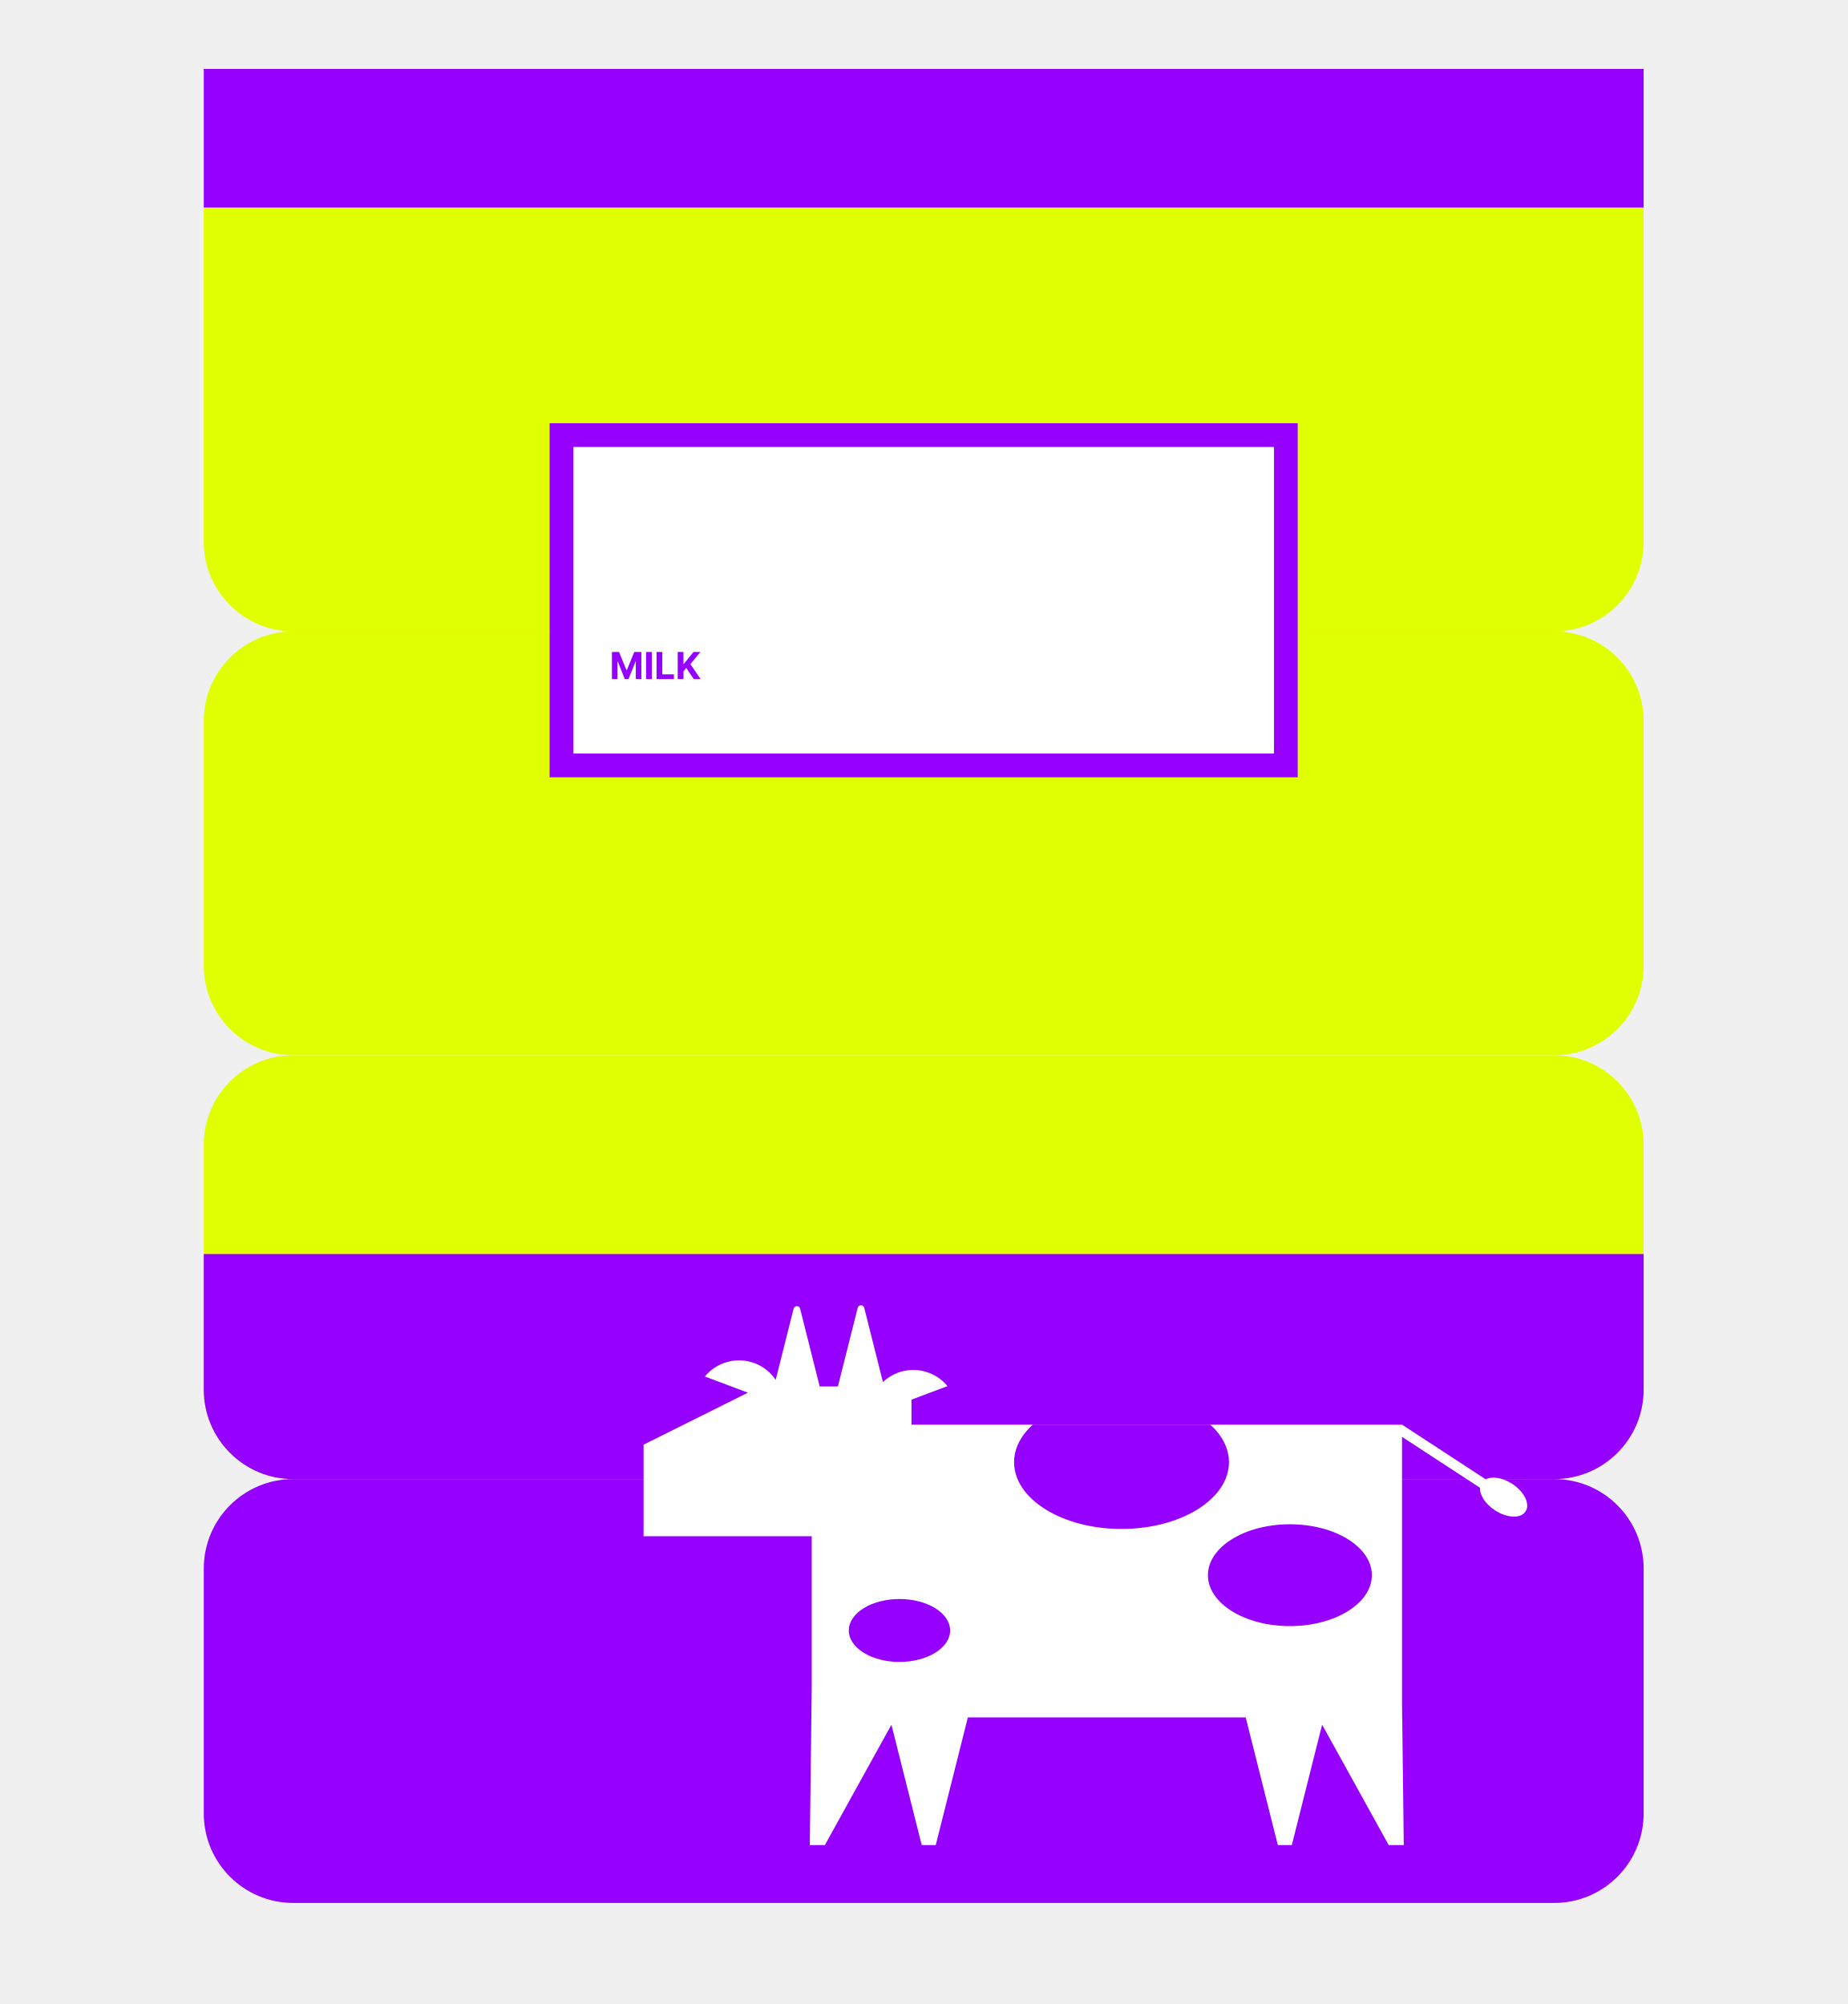
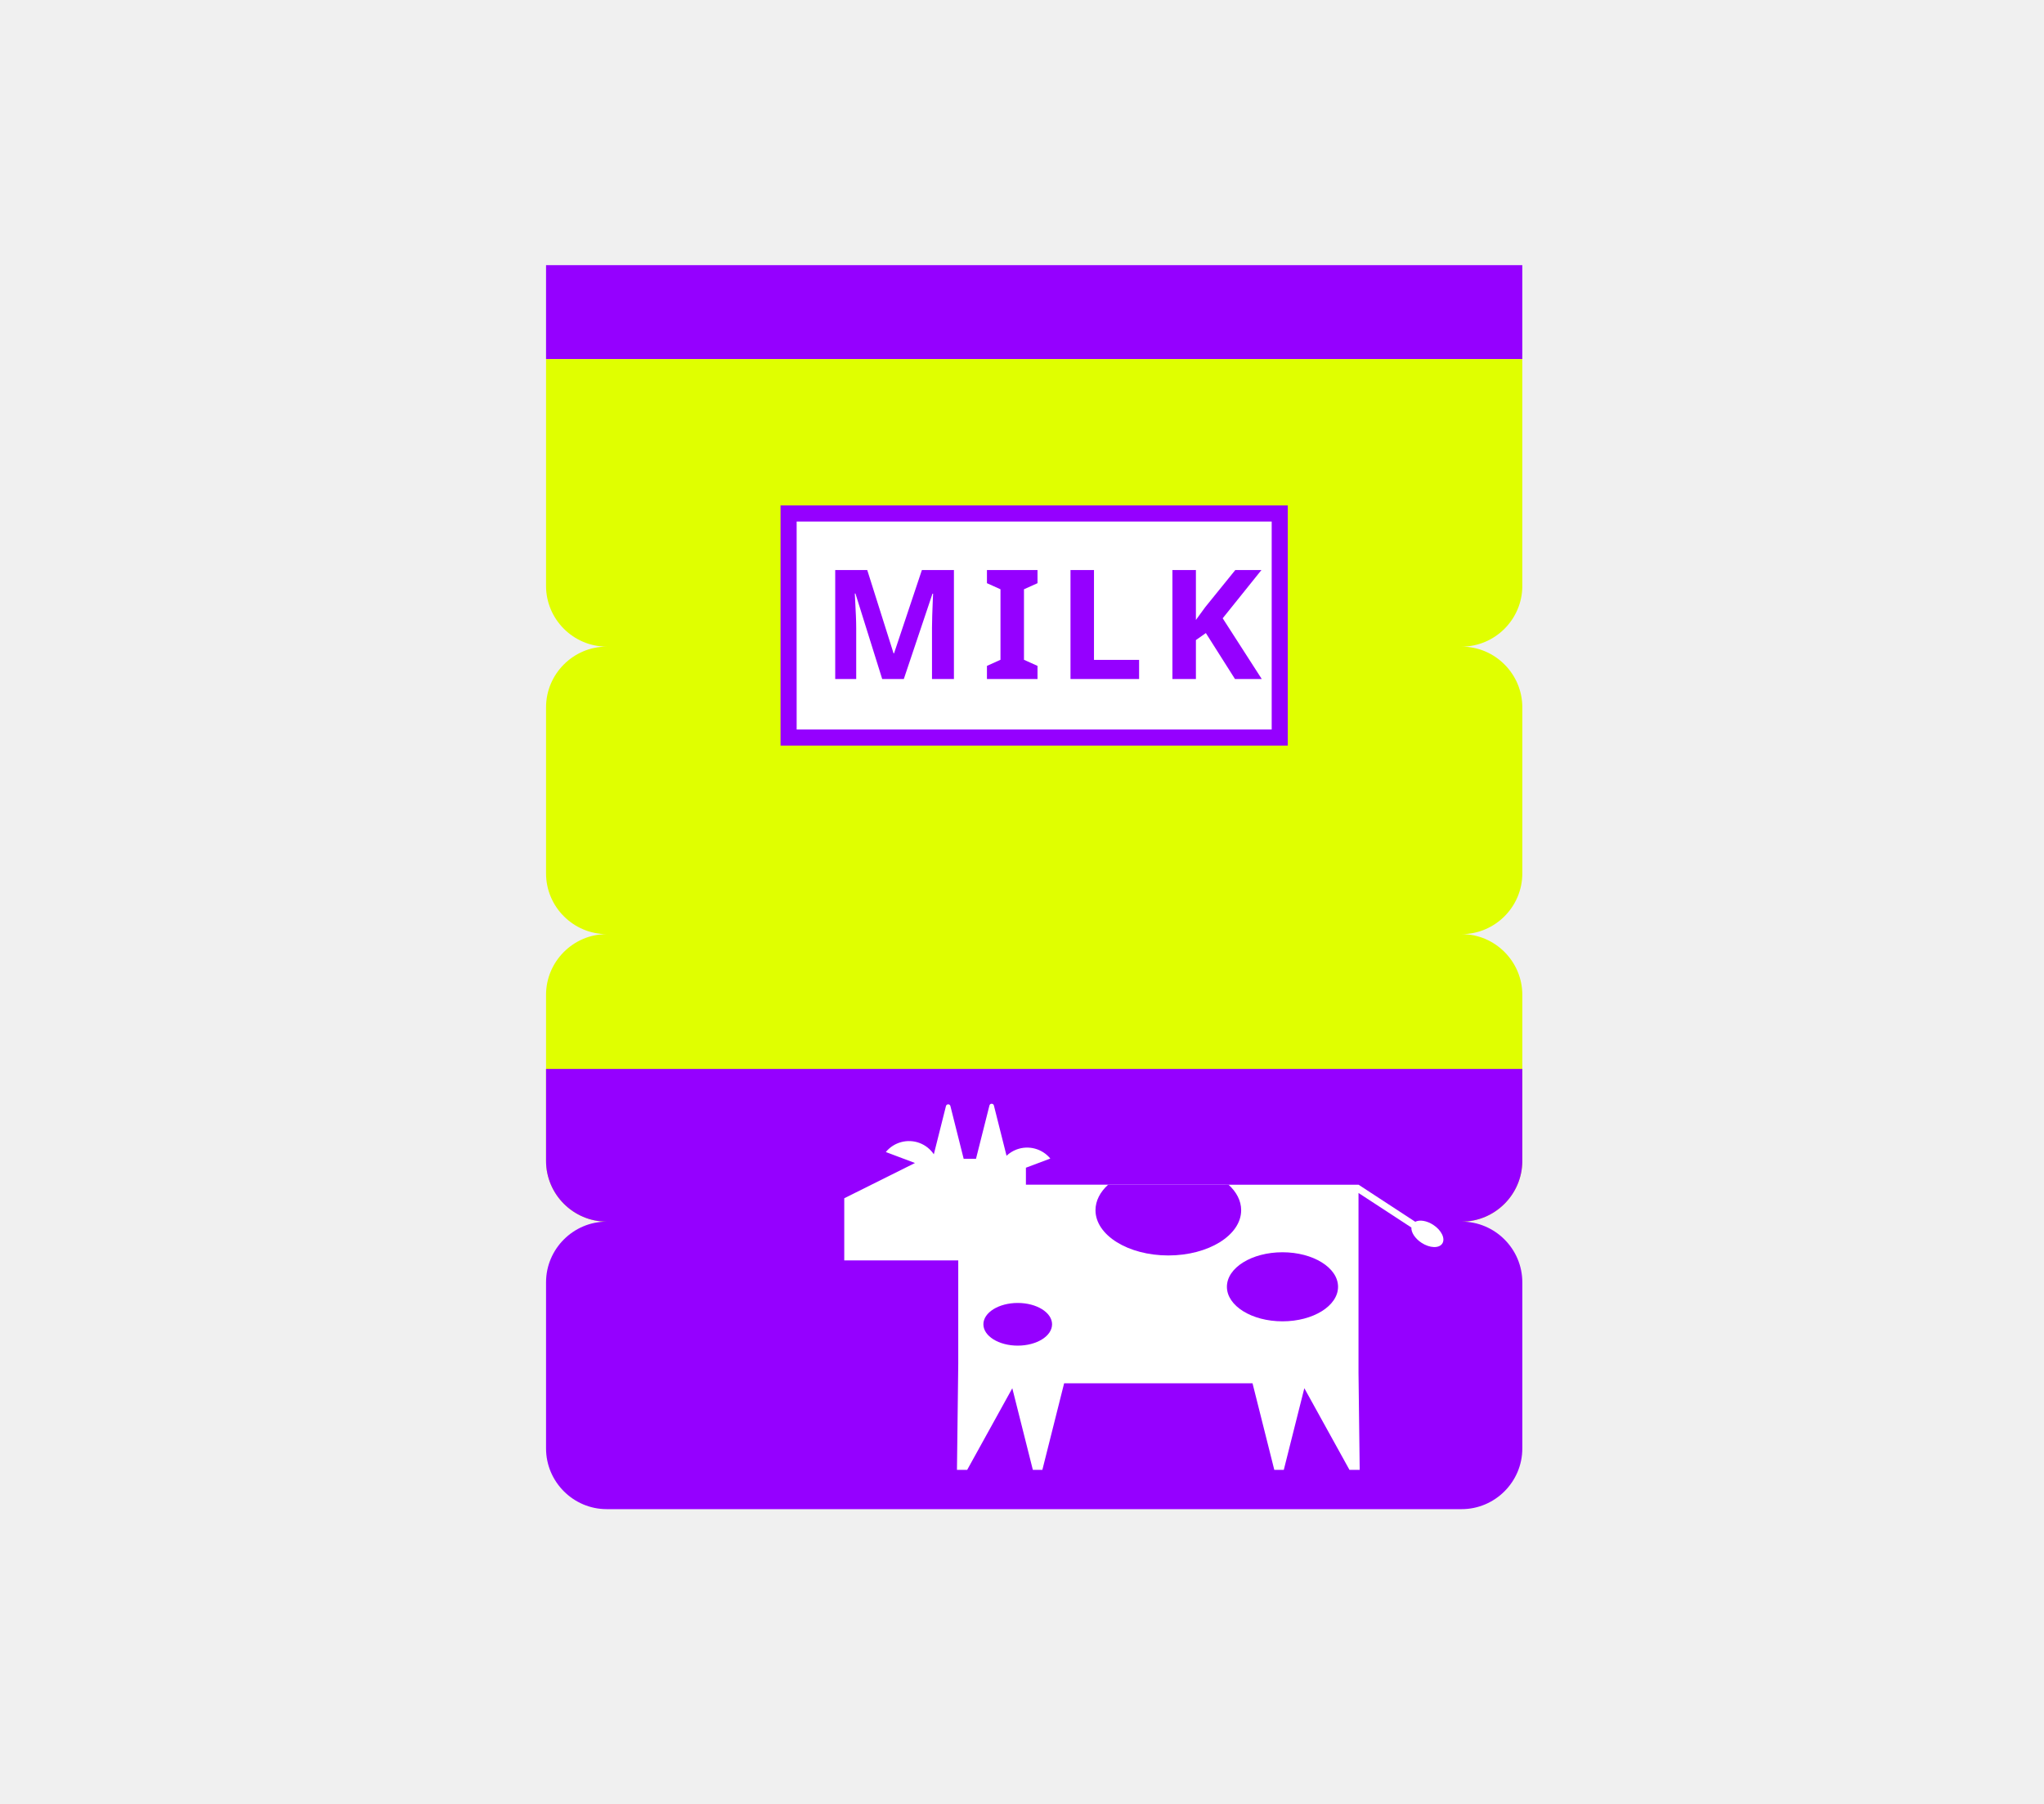
- <svg xmlns="http://www.w3.org/2000/svg" width="600" height="651" viewBox="0 0 600 651" fill="none">
-   <path d="M66.19 67.399H533.84V176.039C533.84 192.079 520.82 205.099 504.78 205.099H95.24C79.2 205.099 66.18 192.079 66.18 176.039V67.399H66.19Z" fill="#E0FF00" />
-   <path d="M504.779 205.1H95.249C79.2 205.1 66.189 218.11 66.189 234.16V313.73C66.189 329.779 79.2 342.79 95.249 342.79H504.779C520.829 342.79 533.839 329.779 533.839 313.73V234.16C533.839 218.11 520.829 205.1 504.779 205.1Z" fill="#E0FF00" />
-   <path d="M504.779 342.79H95.249C79.2 342.79 66.189 355.8 66.189 371.849V451.419C66.189 467.469 79.2 480.479 95.249 480.479H504.779C520.829 480.479 533.839 467.469 533.839 451.419V371.849C533.839 355.8 520.829 342.79 504.779 342.79Z" fill="#E0FF00" />
-   <path d="M504.779 480.479H95.249C79.2 480.479 66.189 493.49 66.189 509.54V589.109C66.189 605.159 79.2 618.169 95.249 618.169H504.779C520.829 618.169 533.839 605.159 533.839 589.109V509.54C533.839 493.49 520.829 480.479 504.779 480.479Z" fill="#9500FF" />
-   <path d="M533.839 22.399H66.189V67.399H533.839V22.399Z" fill="#9500FF" />
-   <path d="M66.19 407.369H533.84V451.429C533.84 467.469 520.82 480.489 504.78 480.489H95.24C79.2 480.489 66.18 467.469 66.18 451.429V407.369H66.19Z" fill="#9500FF" />
-   <path d="M417.639 141.339H182.369V248.649H417.639V141.339Z" fill="white" />
-   <path d="M198.756 211.785H201.055L203.482 217.707H203.585L206.012 211.785H208.311V220.6H206.503V214.863H206.43L204.149 220.557H202.918L200.637 214.841H200.564V220.6H198.756V211.785ZM211.71 211.785V220.6H209.846V211.785H211.71ZM213.243 220.6V211.785H215.106V219.063H218.885V220.6H213.243ZM220.119 220.6V211.785H221.983V215.672H222.099L225.271 211.785H227.504L224.234 215.732L227.543 220.6H225.314L222.899 216.976L221.983 218.095V220.6H220.119Z" fill="#9500FF" />
-   <path d="M417.639 141.339H182.369V248.649H417.639V141.339Z" stroke="#9500FF" stroke-width="7.71" stroke-miterlimit="10" />
-   <path d="M455.399 462.79V462.799L455.379 462.79H455.399Z" fill="#E0FF00" />
-   <path d="M491.199 482.049C488.069 480.009 484.619 479.479 482.549 480.559L455.399 462.809H455.379L296.049 462.799V454.669L307.739 450.279C303.849 445.539 297.329 443.789 291.589 445.939C289.759 446.629 288.129 447.659 286.769 448.949L280.709 424.859C280.429 423.749 278.849 423.749 278.579 424.859L272.139 450.389H266.229L259.879 425.139C259.599 424.029 258.029 424.029 257.749 425.139L251.939 448.239C250.299 445.819 247.939 443.889 245.079 442.819C239.339 440.669 232.819 442.419 228.939 447.159L242.909 452.409L209.029 469.299V499.049H263.639V548.689L263.019 599.369H267.919L289.529 560.289L299.369 599.369H303.929L314.359 557.899H404.599L415.029 599.369H419.579L429.419 560.269L451.039 599.369H455.939L455.369 552.939V466.769L480.699 483.309C480.549 485.619 482.419 488.569 485.559 490.629C489.499 493.199 493.959 493.369 495.499 490.989C497.049 488.619 495.109 484.609 491.169 482.029L491.199 482.049Z" fill="white" />
-   <path d="M418.95 528.239C433.652 528.239 445.57 520.834 445.57 511.699C445.57 502.564 433.652 495.159 418.95 495.159C404.248 495.159 392.33 502.564 392.33 511.699C392.33 520.834 404.248 528.239 418.95 528.239Z" fill="#9500FF" />
-   <path d="M393.099 462.79C396.919 466.27 399.159 470.47 399.159 475C399.159 486.97 383.539 496.679 364.269 496.679C344.999 496.679 329.379 486.97 329.379 475C329.379 470.47 331.619 466.26 335.439 462.79" fill="#9500FF" />
-   <path d="M292.139 539.88C301.224 539.88 308.589 535.304 308.589 529.66C308.589 524.015 301.224 519.439 292.139 519.439C283.054 519.439 275.689 524.015 275.689 529.66C275.689 535.304 283.054 539.88 292.139 539.88Z" fill="#9500FF" />
+ <svg xmlns="http://www.w3.org/2000/svg" version="1.1" viewBox="0 0 979.13 863.6">
+   <defs>
+     <style>
+       .cls-1, .cls-2, .cls-3, .cls-4 {
+         stroke-width: 0px;
+       }
+ 
+       .cls-1, .cls-5 {
+         fill: none;
+       }
+ 
+       .cls-2, .cls-6 {
+         fill: #9500ff;
+       }
+ 
+       .cls-5 {
+         stroke: #9500ff;
+         stroke-miterlimit: 10;
+         stroke-width: 7.71px;
+       }
+ 
+       .cls-3 {
+         fill: #e0ff00;
+       }
+ 
+       .cls-4 {
+         fill: #fff;
+       }
+ 
+       .cls-6 {
+         font-family: SourceHanSansTW-Bold-B5pc-H, 'Source Han Sans TW';
+         font-size: 73.08px;
+         font-weight: 700;
+         letter-spacing: .09em;
+       }
+     </style>
+   </defs>
+   <g id="_圖層_5" data-name="圖層 5">
+     <g>
+       <rect class="cls-2" x="261.57" y="126.99" width="467.65" height="45" />
+       <rect class="cls-1" y="0" width="979.13" height="863.6" />
+     </g>
+   </g>
+   <g id="_圖層_4" data-name="圖層 4">
+     <g>
+       <g>
+         <path class="cls-3" d="M729.22,280.62v-108.64h-467.65v108.64c0,15.98,13.08,29.06,29.06,29.06-15.98,0-29.06,13.08-29.06,29.06v79.58c0,15.98,13.08,29.06,29.06,29.06-15.98,0-29.06,13.08-29.06,29.06v79.58c0,15.98,13.08,29.06,29.06,29.06h409.54c15.98,0,29.06-13.08,29.06-29.06v-79.58c0-15.98-13.08-29.06-29.06-29.06,15.98,0,29.06-13.08,29.06-29.06v-79.58c0-15.98-13.08-29.06-29.06-29.06,15.98,0,29.06-13.08,29.06-29.06Z" />
+         <path class="cls-2" d="M729.22,556.01v-44.06h-467.65v44.06c0,15.98,13.08,29.06,29.06,29.06-15.98,0-29.06,13.08-29.06,29.06v79.58c0,15.98,13.08,29.06,29.06,29.06h409.54c15.98,0,29.06-13.08,29.06-29.06v-79.58c0-15.98-13.08-29.06-29.06-29.06,15.98,0,29.06-13.08,29.06-29.06Z" />
+         <rect class="cls-4" x="377.76" y="245.92" width="235.27" height="107.31" />
+         <text class="cls-6" transform="translate(393.38 325.19) scale(1.02 1)">
+           <tspan x="0" y="0">MILK</tspan>
+         </text>
+         <rect class="cls-5" x="377.76" y="245.92" width="235.27" height="107.31" />
+         <g>
+           <polygon class="cls-3" points="650.79 567.38 650.79 567.39 650.77 567.38 650.79 567.38" />
+           <path class="cls-4" d="M686.59,586.63c-3.13-2.04-6.58-2.57-8.65-1.49l-27.15-17.75h-.02s-159.33-.01-159.33-.01v-8.13l11.69-4.39c-3.89-4.74-10.41-6.49-16.15-4.34-1.83.69-3.46,1.72-4.82,3.01l-6.06-24.09c-.28-1.11-1.86-1.11-2.13,0l-6.44,25.53h-5.91l-6.35-25.25c-.28-1.11-1.85-1.11-2.13,0l-5.81,23.1c-1.64-2.42-4-4.35-6.86-5.42-5.74-2.15-12.26-.4-16.14,4.34l13.97,5.25-33.88,16.89v29.75h54.61v49.64l-.62,50.68h4.9l21.61-39.08,9.84,39.08h4.56l10.43-41.47h90.24l10.43,41.47h4.55l9.84-39.1,21.62,39.1h4.9l-.57-46.43v-86.17l25.33,16.54c-.15,2.31,1.72,5.26,4.86,7.32,3.94,2.57,8.4,2.74,9.94.36,1.55-2.37-.39-6.38-4.33-8.96Z" />
+           <ellipse class="cls-2" cx="614.34" cy="616.28" rx="26.62" ry="16.54" />
+           <path class="cls-2" d="M588.49,567.38c3.82,3.48,6.06,7.68,6.06,12.21,0,11.97-15.62,21.68-34.89,21.68s-34.89-9.71-34.89-21.68c0-4.53,2.24-8.74,6.06-12.21" />
+           <ellipse class="cls-2" cx="487.52" cy="634.24" rx="16.45" ry="10.22" />
+         </g>
+       </g>
+       <rect class="cls-1" y="0" width="979.13" height="863.6" />
+     </g>
+   </g>
</svg>
